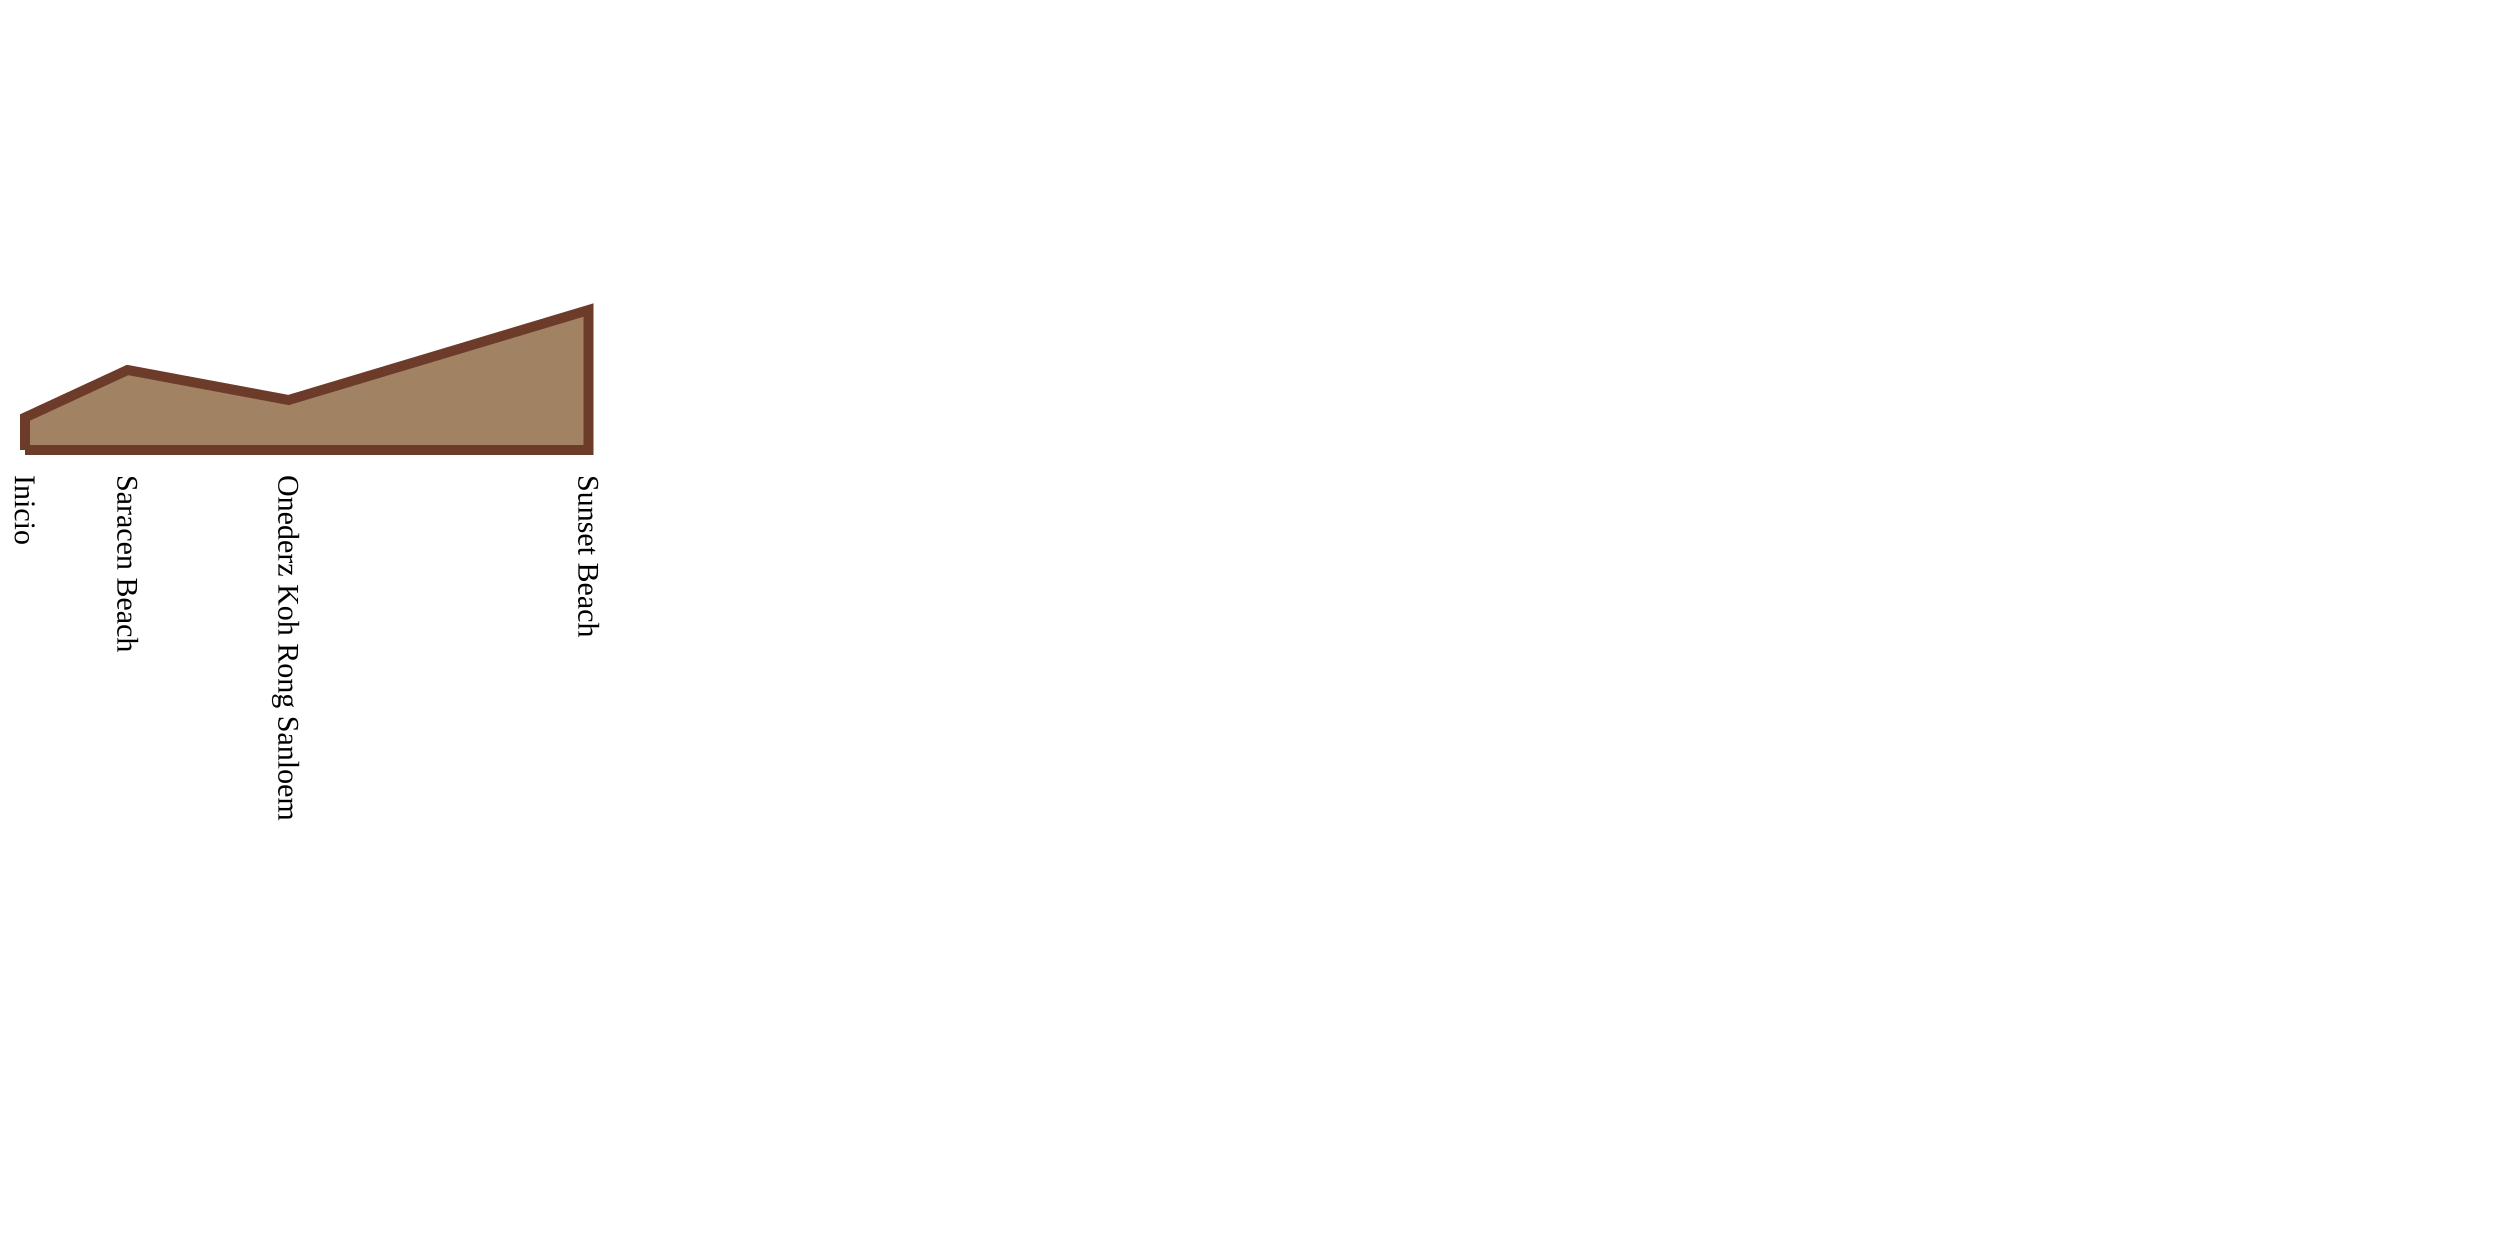
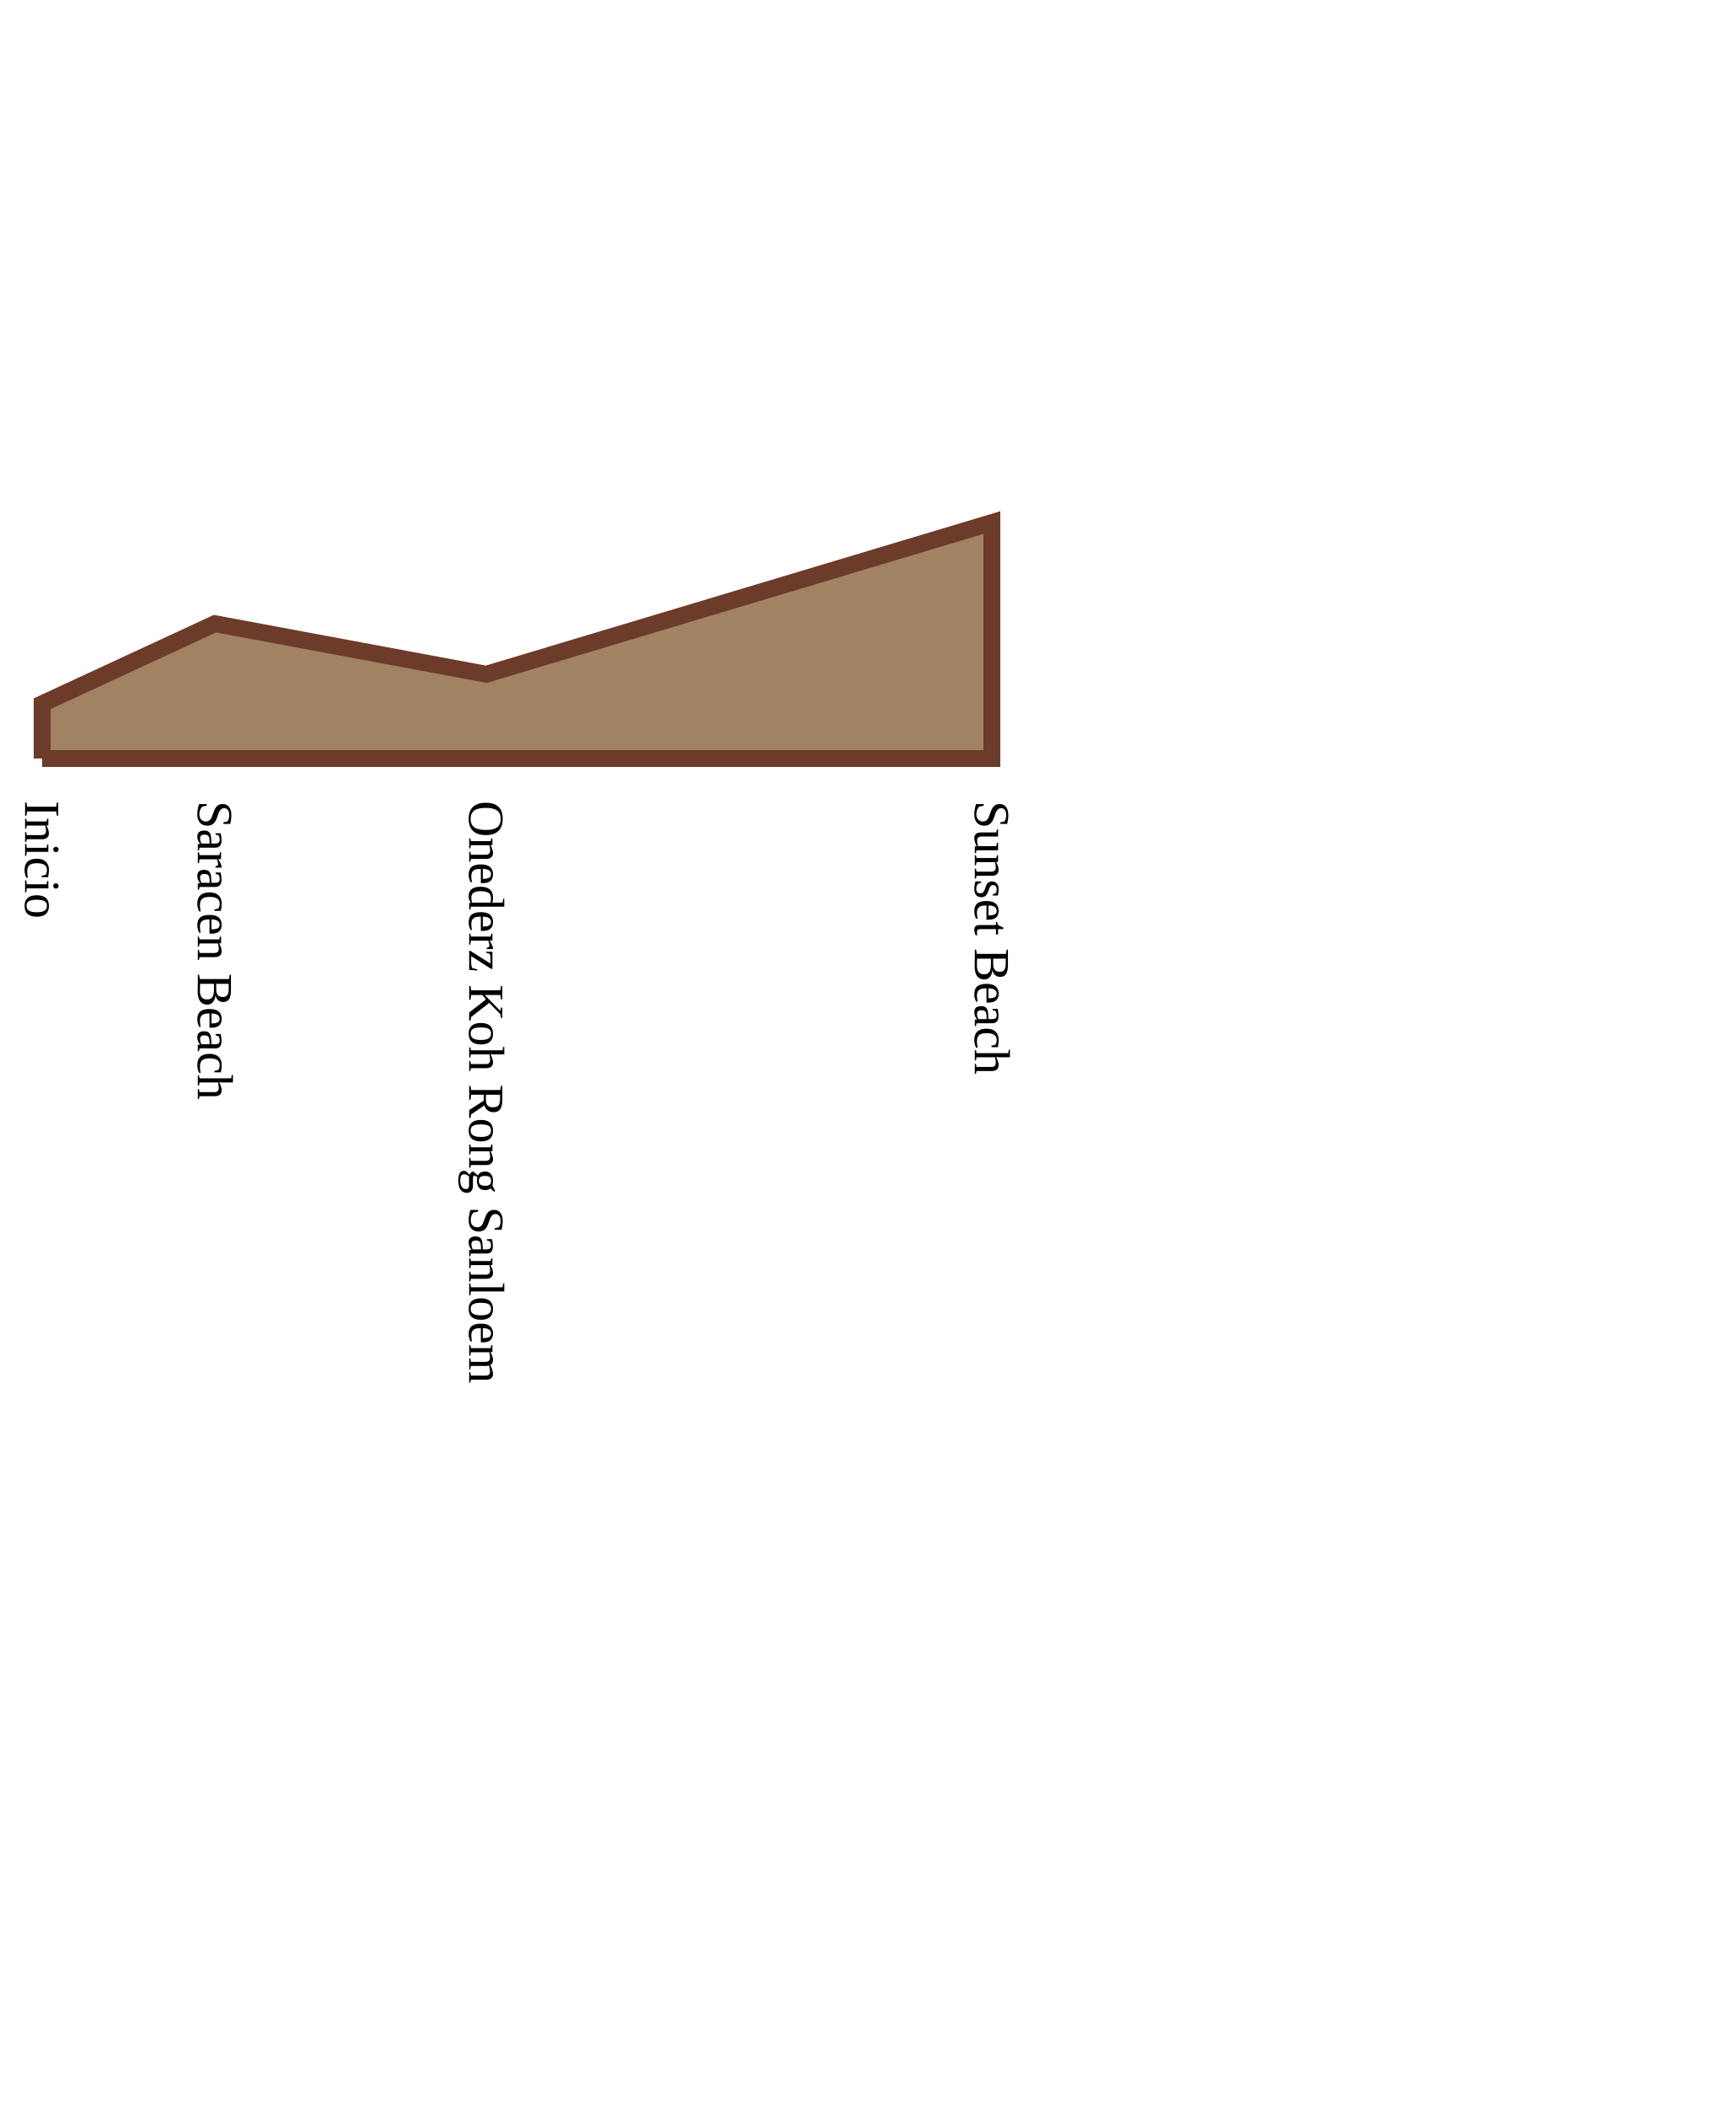
- <svg xmlns="http://www.w3.org/2000/svg" version="2.0" height="500" width="1000">
+ <svg xmlns="http://www.w3.org/2000/svg" version="2.0" height="500" width="412">
  <polyline points=" 10,180 10,167.0 51.0,148.0 115.4,160.0 235.4,124.0 235.4,180 10,180 " style="fill:#A18262;stroke:#6C3B2A;stroke-width:4" />
  <text x="10" y="190" style="writing-mode: tb; glyph-orientation-vertical: 0;">
Inicio
</text>
  <text x="51.0" y="190" style="writing-mode: tb; glyph-orientation-vertical: 0;">
Saracen Beach
</text>
  <text x="115.4" y="190" style="writing-mode: tb; glyph-orientation-vertical: 0;">
Onederz Koh Rong Sanloem
</text>
  <text x="235.4" y="190" style="writing-mode: tb; glyph-orientation-vertical: 0;">
Sunset Beach
</text>
</svg>
